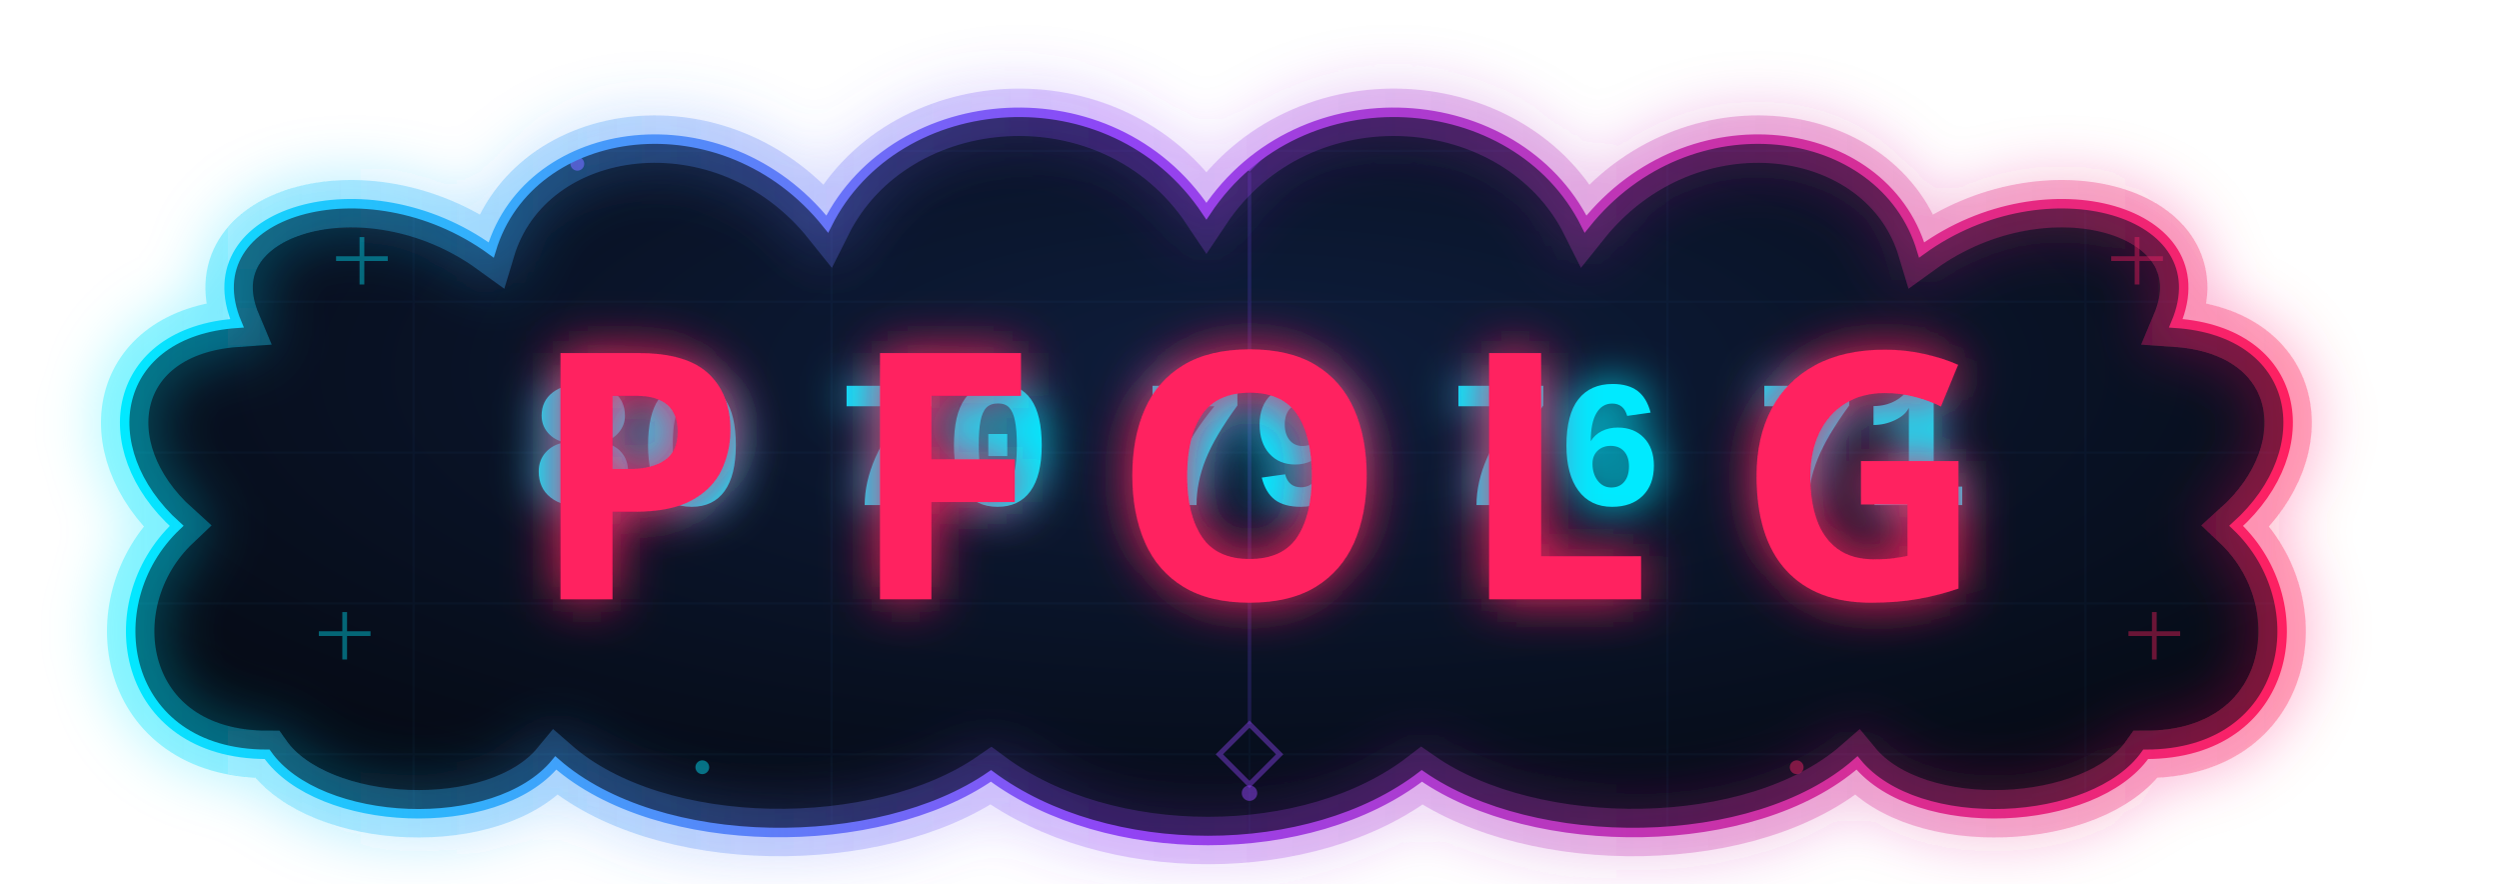
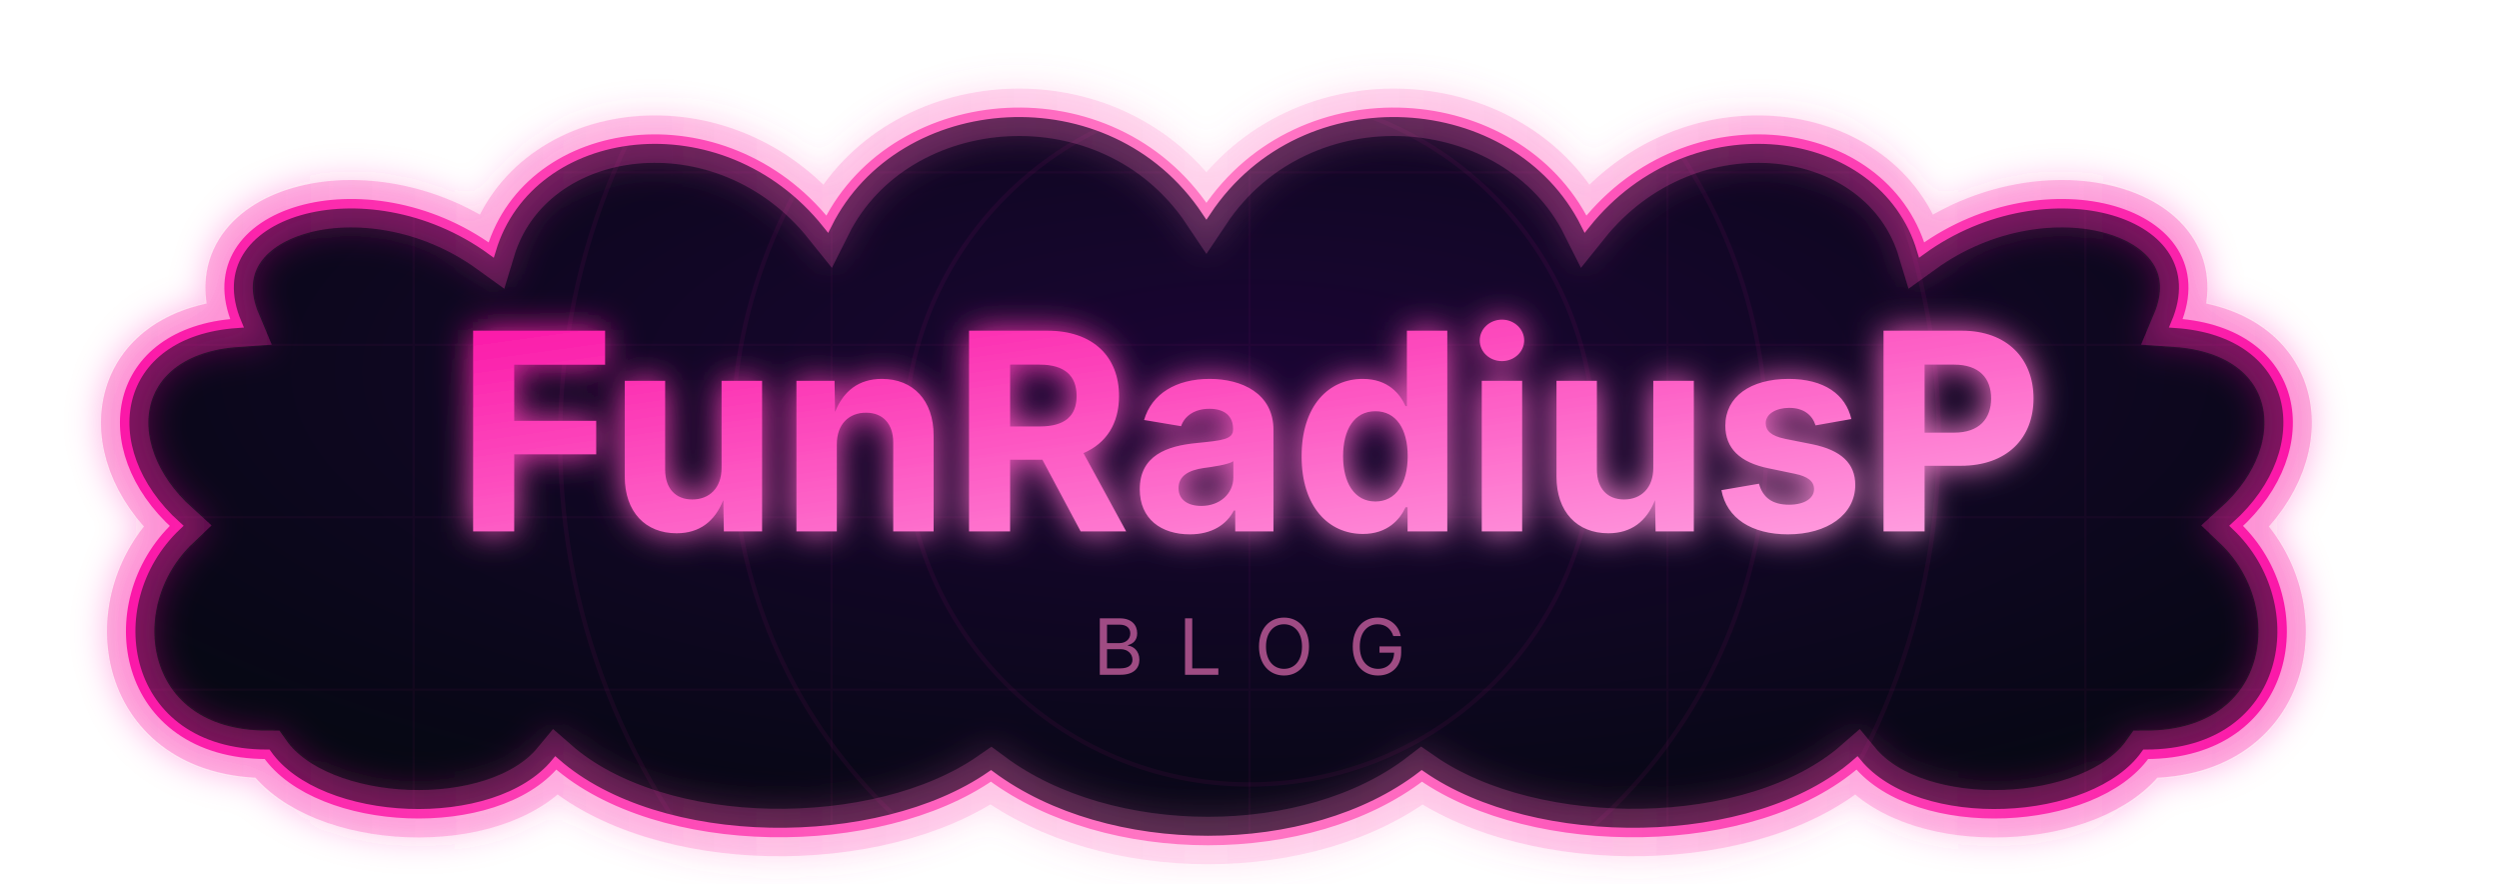
<svg xmlns="http://www.w3.org/2000/svg" width="580" height="205" viewBox="0 0 580 205">
  <defs>
-     <filter id="gc" x="-45%" y="-45%" width="190%" height="190%">
-       <feGaussianBlur stdDeviation="5" result="b" />
-       <feMerge>
-         <feMergeNode in="b" />
-         <feMergeNode in="SourceGraphic" />
-       </feMerge>
-     </filter>
-     <filter id="gp" x="-45%" y="-45%" width="190%" height="190%">
-       <feGaussianBlur stdDeviation="6" result="b" />
-       <feMerge>
-         <feMergeNode in="b" />
-         <feMergeNode in="SourceGraphic" />
-       </feMerge>
-     </filter>
-     <filter id="gb" x="-12%" y="-12%" width="124%" height="124%">
-       <feGaussianBlur stdDeviation="7" result="b" />
+     <filter id="gg" x="-20%" y="-20%" width="140%" height="140%">
+       <feGaussianBlur stdDeviation="4" result="b" />
      <feMerge>
        <feMergeNode in="b" />
        <feMergeNode in="SourceGraphic" />
      </feMerge>
    </filter>
    <radialGradient id="bg" cx="50%" cy="42%" r="62%">
-       <stop offset="0%" stop-color="#0e1d3c" />
+       <stop offset="0%" stop-color="#1a0533" />
      <stop offset="100%" stop-color="#040810" />
    </radialGradient>
    <linearGradient id="bord" x1="0%" y1="0%" x2="100%" y2="0%">
-       <stop offset="0%" stop-color="#00eaff" />
-       <stop offset="46%" stop-color="#9044f5" />
-       <stop offset="100%" stop-color="#ff2060" />
+       <stop offset="0%" stop-color="#fb17a8" />
+       <stop offset="50%" stop-color="#ff7ac5" />
+       <stop offset="100%" stop-color="#fb17a8" />
    </linearGradient>
    <linearGradient id="bord-lo" x1="0%" y1="0%" x2="100%" y2="0%">
-       <stop offset="0%" stop-color="#00eaff" stop-opacity=".35" />
-       <stop offset="46%" stop-color="#9044f5" stop-opacity=".25" />
-       <stop offset="100%" stop-color="#ff2060" stop-opacity=".35" />
+       <stop offset="0%" stop-color="#fb17a8" stop-opacity=".3" />
+       <stop offset="50%" stop-color="#ff7ac5" stop-opacity=".2" />
+       <stop offset="100%" stop-color="#fb17a8" stop-opacity=".3" />
+     </linearGradient>
+     <linearGradient id="gt" x1="0" y1="0" x2="1" y2="1">
+       <stop offset="0%" stop-color="#fb17a8" />
+       <stop offset="100%" stop-color="#ffa2e1" />
    </linearGradient>
    <clipPath id="cc">
      <path d="       M 62,175       C 28,175 22,140 41,122       C 21,104 26,77  55,75       C 44,49  85,37  114,58       C 123,28 168,22 192,52       C 208,20 258,16 280,49       C 302,16 352,20 368,52       C 392,22 437,28 446,58       C 475,37 516,49 505,75       C 534,77 539,104 519,122       C 538,140 532,175 498,175       C 486,192 445,194 431,177       C 407,198 356,198 330,180       C 304,200 257,200 230,180       C 204,198 153,198 129,177       C 115,194 74,192 62,175 Z     " />
    </clipPath>
-     <style>
-     .ac {
-       font-family: 'Courier New', Courier, monospace;
-       font-size: 42px;
-       font-weight: 700;
-       fill: #00eaff;
-       text-anchor: middle;
-       dominant-baseline: central;
-       transform-box: fill-box;
-       transform-origin: center 75%;
-       filter: url(#gc);
-       animation: aa 10s linear infinite both;
-     }
-     .lc {
-       font-family: 'Arial Black', 'Arial Bold', Impact, sans-serif;
-       font-size: 80px;
-       font-weight: 900;
-       fill: #ff2060;
-       text-anchor: middle;
-       dominant-baseline: central;
-       transform-box: fill-box;
-       transform-origin: center 75%;
-       filter: url(#gp);
-       animation: la 10s linear infinite both;
-     }
- 
-     /* 数字：可见 → 向前倒下（加速+斜） → 弹起（弹性过冲） → 可见 */
-     @keyframes aa {
-       0%    { transform: scaleY(1)    skewX(0deg);              opacity: 1; }
-       15%   { transform: scaleY(1)    skewX(0deg);              opacity: 1;
-               animation-timing-function: cubic-bezier(.42,0,.9,.4); }
-       20%   { transform: scaleY(.52)  skewX(-8deg) translateY(5px);  opacity: .48;
-               animation-timing-function: ease-in; }
-       25%   { transform: scaleY(.03)  skewX(-14deg) translateY(9px); opacity: 0; }
-       26%   { transform: scaleY(0)    skewX(-14deg);            opacity: 0; }
- 
-       68%   { transform: scaleY(0)    skewX(14deg) translateY(-9px); opacity: 0;
-               animation-timing-function: cubic-bezier(0,.65,.28,1); }
-       73%   { transform: scaleY(.58)  skewX(7deg)  translateY(-4px); opacity: .55;
-               animation-timing-function: cubic-bezier(.08,0,.18,1.65); }
-       76%   { transform: scaleY(1.15) skewX(-3deg) translateY(3px);  opacity: 1;
-               animation-timing-function: ease-out; }
-       78%   { transform: scaleY(.96)  skewX(.8deg);            opacity: 1; }
-       80%   { transform: scaleY(1.03);                          opacity: 1; }
-       82%   { transform: scaleY(1);                             opacity: 1; }
-       100%  { transform: scaleY(1);                             opacity: 1; }
-     }
- 
-     /* 字母：隐藏 → 弹起 → 可见 → 向前倒下 → 隐藏 */
-     @keyframes la {
-       0%    { transform: scaleY(0)    skewX(14deg) translateY(-9px); opacity: 0; }
-       29%   { transform: scaleY(0)    skewX(14deg) translateY(-9px); opacity: 0;
-               animation-timing-function: cubic-bezier(0,.65,.28,1); }
-       35%   { transform: scaleY(.58)  skewX(7deg)  translateY(-4px); opacity: .55;
-               animation-timing-function: cubic-bezier(.08,0,.18,1.65); }
-       38%   { transform: scaleY(1.15) skewX(-3deg) translateY(3px);  opacity: 1;
-               animation-timing-function: ease-out; }
-       40%   { transform: scaleY(.96)  skewX(.8deg);            opacity: 1; }
-       42%   { transform: scaleY(1.03);                          opacity: 1; }
-       44%   { transform: scaleY(1);                             opacity: 1; }
- 
-       62%   { transform: scaleY(1)    skewX(0deg);              opacity: 1;
-               animation-timing-function: cubic-bezier(.42,0,.9,.4); }
-       68%   { transform: scaleY(.52)  skewX(-8deg) translateY(5px);  opacity: .48;
-               animation-timing-function: ease-in; }
-       73%   { transform: scaleY(.03)  skewX(-14deg) translateY(9px); opacity: 0; }
-       74%   { transform: scaleY(0)    skewX(-14deg);            opacity: 0; }
-       100%  { transform: scaleY(0)    skewX(-14deg);            opacity: 0; }
-     }
- 
-     /* 左→右多米诺延迟 */
-     .d0 { animation-delay:  0s;   }
-     .d1 { animation-delay: .17s;  }
-     .d2 { animation-delay: .34s;  }
-     .d3 { animation-delay: .51s;  }
-     .d4 { animation-delay: .68s;  }
-   </style>
  </defs>
  <g clip-path="url(#cc)">
    <rect width="580" height="205" fill="url(#bg)" />
-     <g stroke="#4af" stroke-width=".5" opacity=".038">
-       <line x1="0" y1="35" x2="580" y2="35" />
-       <line x1="0" y1="70" x2="580" y2="70" />
-       <line x1="0" y1="105" x2="580" y2="105" />
-       <line x1="0" y1="140" x2="580" y2="140" />
-       <line x1="0" y1="175" x2="580" y2="175" />
+     <g opacity="0.06">
+       <circle cx="290" cy="102" r="160" fill="none" stroke="#fb17a8" stroke-width="1" />
+       <circle cx="290" cy="102" r="120" fill="none" stroke="#fb17a8" stroke-width="1" />
+       <circle cx="290" cy="102" r="80" fill="none" stroke="#fb17a8" stroke-width="1" />
+     </g>
+     <g stroke="#fb17a8" stroke-width=".5" opacity=".04">
+       <line x1="0" y1="40" x2="580" y2="40" />
+       <line x1="0" y1="80" x2="580" y2="80" />
+       <line x1="0" y1="120" x2="580" y2="120" />
+       <line x1="0" y1="160" x2="580" y2="160" />
      <line x1="96" y1="0" x2="96" y2="205" />
      <line x1="193" y1="0" x2="193" y2="205" />
      <line x1="290" y1="0" x2="290" y2="205" />
      <line x1="387" y1="0" x2="387" y2="205" />
      <line x1="484" y1="0" x2="484" y2="205" />
    </g>
-     <line x1="290" y1="40" x2="290" y2="168" stroke="#7040e8" stroke-width=".9" opacity=".18" />
-     <polygon points="290,25 297,32 290,39 283,32" fill="none" stroke="#9044f5" stroke-width="1.2" opacity=".55" />
-     <polygon points="290,168 297,175 290,182 283,175" fill="none" stroke="#9044f5" stroke-width="1.2" opacity=".42" />
-     <g stroke="#00eaff" stroke-width="1.1" opacity=".4">
-       <line x1="84" y1="55" x2="84" y2="66" />
-       <line x1="78" y1="60" x2="90" y2="60" />
-       <line x1="80" y1="142" x2="80" y2="153" />
-       <line x1="74" y1="147" x2="86" y2="147" />
-     </g>
-     <g stroke="#ff2060" stroke-width="1.1" opacity=".4">
-       <line x1="496" y1="55" x2="496" y2="66" />
-       <line x1="490" y1="60" x2="502" y2="60" />
-       <line x1="500" y1="142" x2="500" y2="153" />
-       <line x1="494" y1="147" x2="506" y2="147" />
-     </g>
-     <circle cx="134" cy="38" r="1.6" fill="#9044f5" opacity=".65" />
-     <circle cx="190" cy="28" r="1.1" fill="#00eaff" opacity=".6" />
-     <circle cx="246" cy="23" r="1.1" fill="#00eaff" opacity=".5" />
-     <circle cx="334" cy="23" r="1.1" fill="#ff2060" opacity=".5" />
-     <circle cx="390" cy="28" r="1.1" fill="#ff2060" opacity=".6" />
-     <circle cx="446" cy="38" r="1.6" fill="#9044f5" opacity=".65" />
-     <circle cx="163" cy="178" r="1.6" fill="#00eaff" opacity=".45" />
-     <circle cx="290" cy="184" r="1.8" fill="#9044f5" opacity=".5" />
-     <circle cx="417" cy="178" r="1.6" fill="#ff2060" opacity=".45" />
+     <text fill="url(#gt)" x="290" y="100" font-family="system-ui, -apple-system, 'Segoe UI', sans-serif" font-size="64" font-weight="700" text-anchor="middle" dominant-baseline="central" filter="url(#gg)">FunRadiusP</text>
+     <text fill="#ff7ac5" opacity=".6" x="290" y="150" font-family="system-ui, -apple-system, 'Segoe UI', sans-serif" font-size="18" font-weight="400" letter-spacing="8" text-anchor="middle" dominant-baseline="central">BLOG</text>
  </g>
-   <path d="M 62,175 C 28,175 22,140 41,122 C 21,104 26,77 55,75 C 44,49 85,37 114,58 C 123,28 168,22 192,52 C 208,20 258,16 280,49 C 302,16 352,20 368,52 C 392,22 437,28 446,58 C 475,37 516,49 505,75 C 534,77 539,104 519,122 C 538,140 532,175 498,175 C 486,192 445,194 431,177 C 407,198 356,198 330,180 C 304,200 257,200 230,180 C 204,198 153,198 129,177 C 115,194 74,192 62,175 Z" fill="none" stroke="url(#bord-lo)" stroke-width="11" filter="url(#gb)" />
+   <path d="M 62,175 C 28,175 22,140 41,122 C 21,104 26,77 55,75 C 44,49 85,37 114,58 C 123,28 168,22 192,52 C 208,20 258,16 280,49 C 302,16 352,20 368,52 C 392,22 437,28 446,58 C 475,37 516,49 505,75 C 534,77 539,104 519,122 C 538,140 532,175 498,175 C 486,192 445,194 431,177 C 407,198 356,198 330,180 C 304,200 257,200 230,180 C 204,198 153,198 129,177 C 115,194 74,192 62,175 Z" fill="none" stroke="url(#bord-lo)" stroke-width="11" filter="url(#gg)" />
  <path d="M 62,175 C 28,175 22,140 41,122 C 21,104 26,77 55,75 C 44,49 85,37 114,58 C 123,28 168,22 192,52 C 208,20 258,16 280,49 C 302,16 352,20 368,52 C 392,22 437,28 446,58 C 475,37 516,49 505,75 C 534,77 539,104 519,122 C 538,140 532,175 498,175 C 486,192 445,194 431,177 C 407,198 356,198 330,180 C 304,200 257,200 230,180 C 204,198 153,198 129,177 C 115,194 74,192 62,175 Z" fill="none" stroke="url(#bord)" stroke-width="2.2" />
-   <g clip-path="url(#cc)">
-     <text class="ac d0" x="148" y="106">80</text>
-     <text class="ac d1" x="219" y="106">70</text>
-     <text class="ac d2" x="290" y="106">79</text>
-     <text class="ac d3" x="361" y="106">76</text>
-     <text class="ac d4" x="432" y="106">71</text>
-     <text class="lc d0" x="148" y="108">P</text>
-     <text class="lc d1" x="219" y="108">F</text>
-     <text class="lc d2" x="290" y="108">O</text>
-     <text class="lc d3" x="361" y="108">L</text>
-     <text class="lc d4" x="432" y="108">G</text>
-   </g>
</svg>
